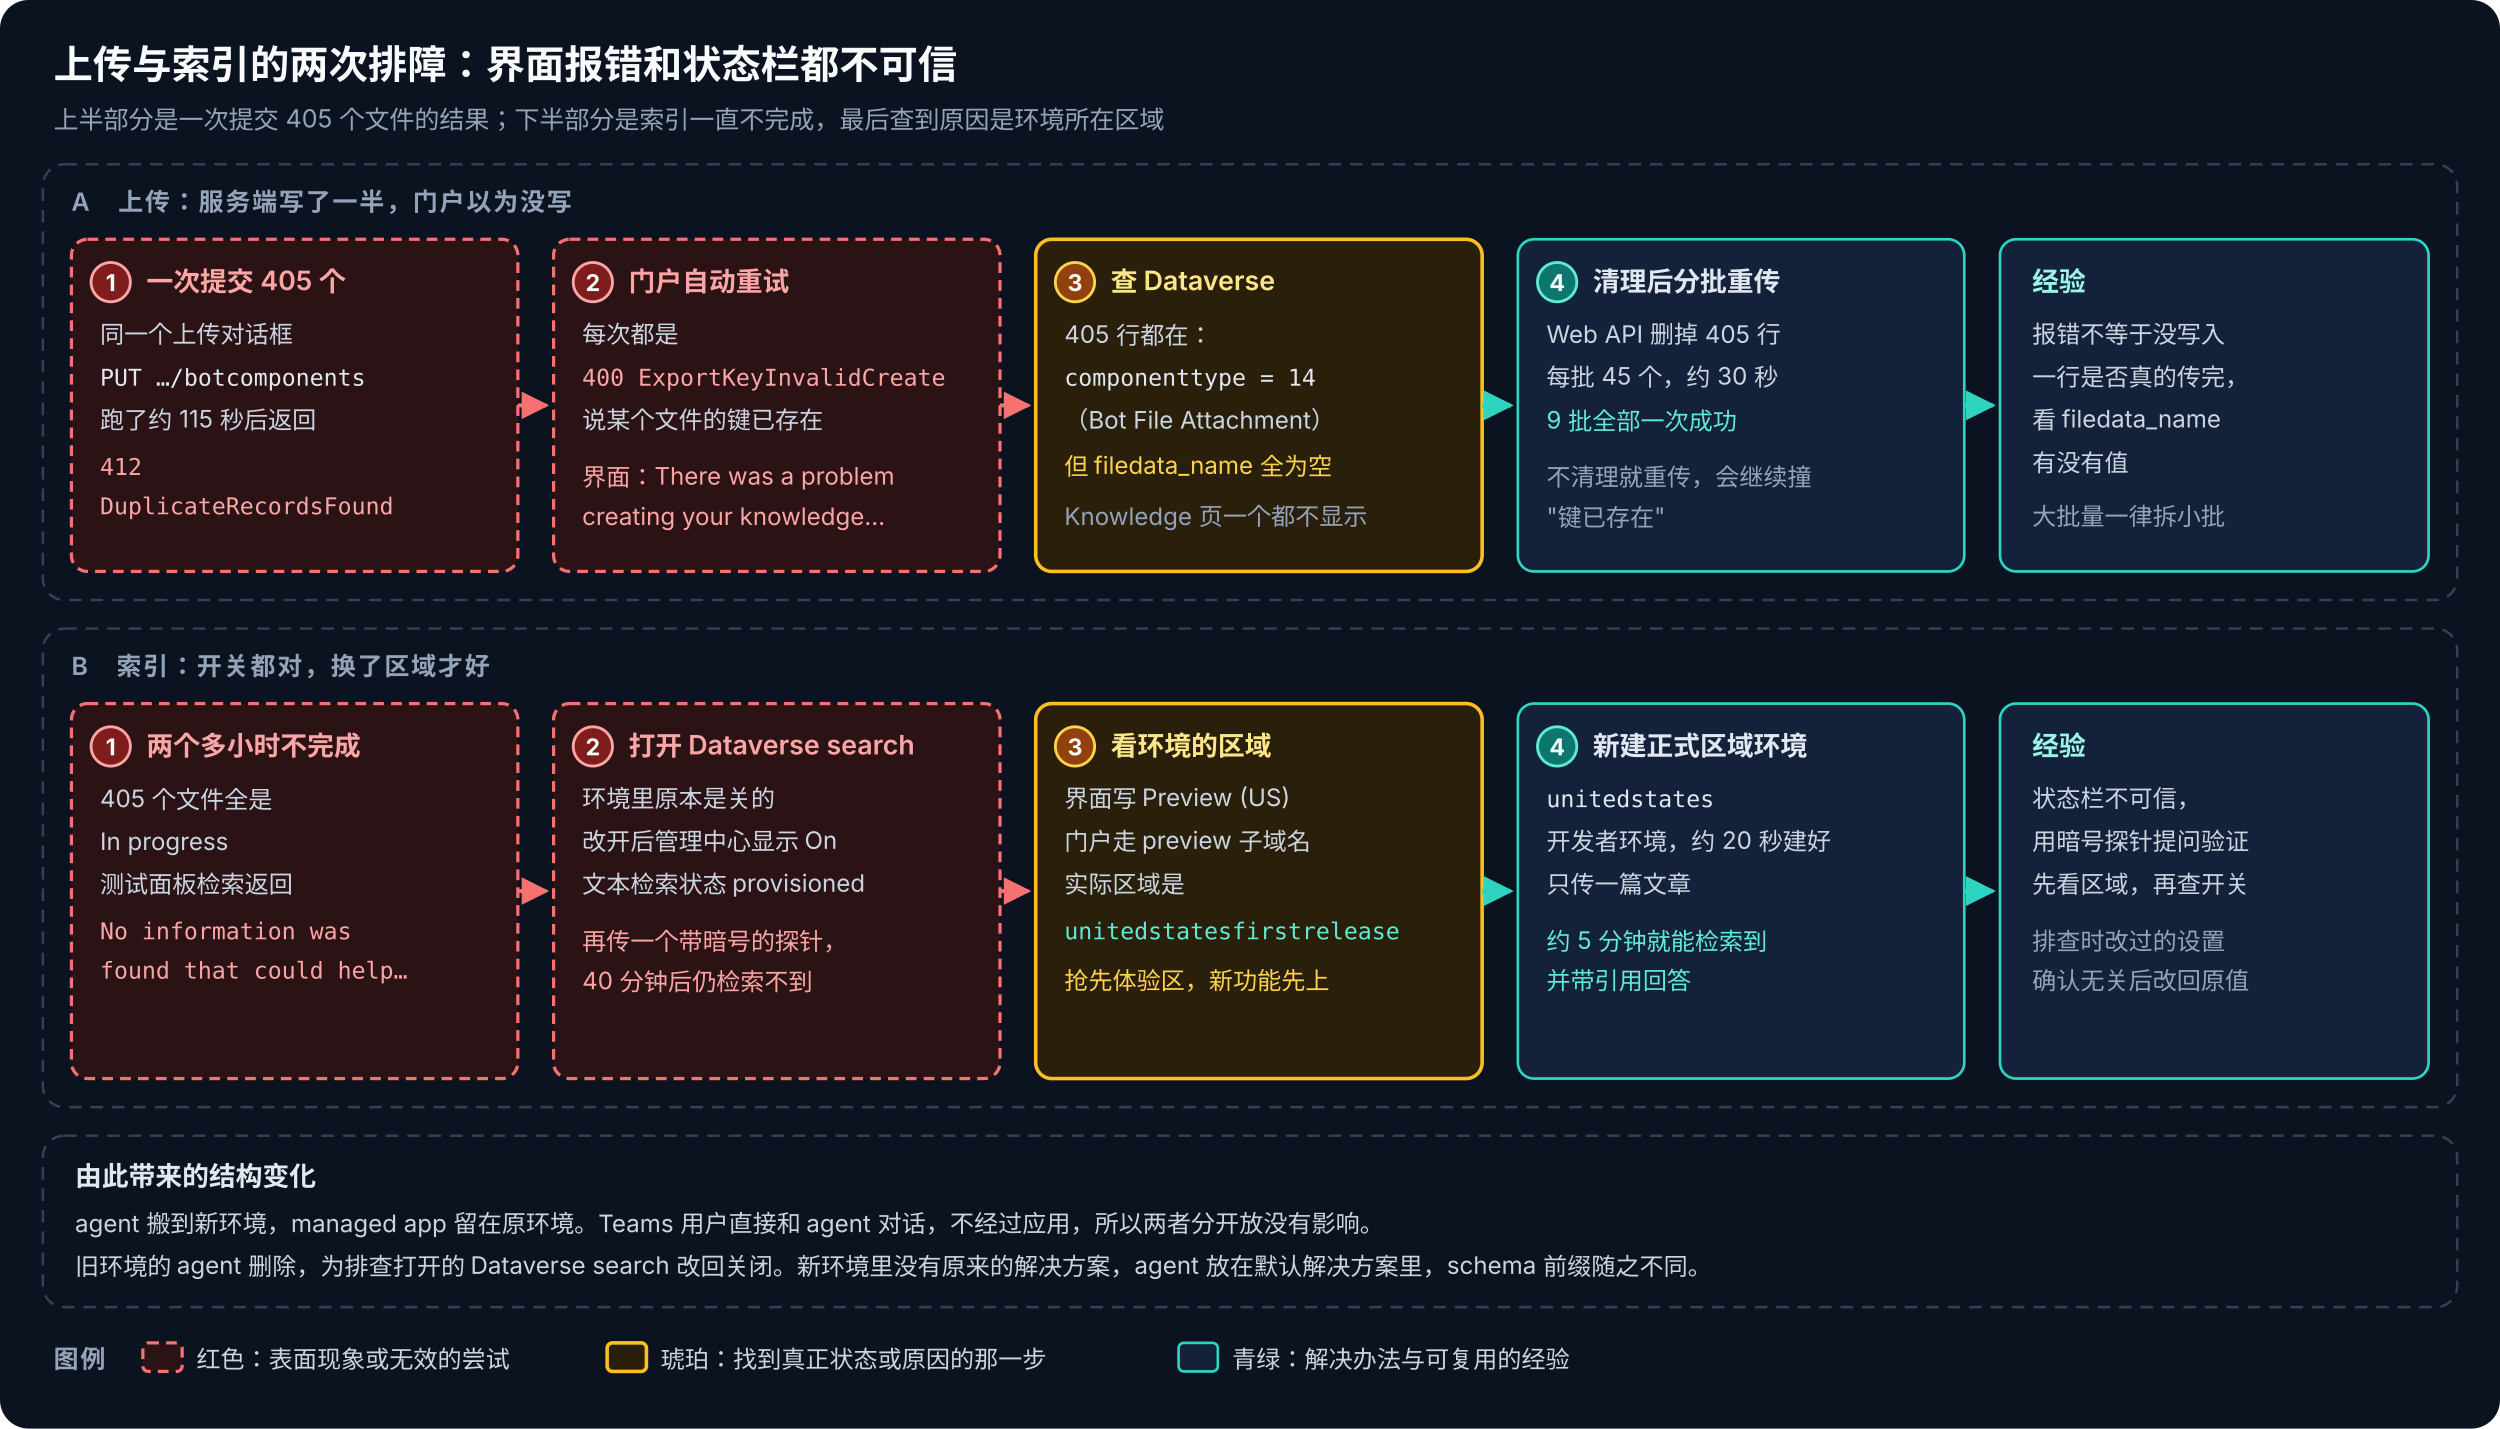
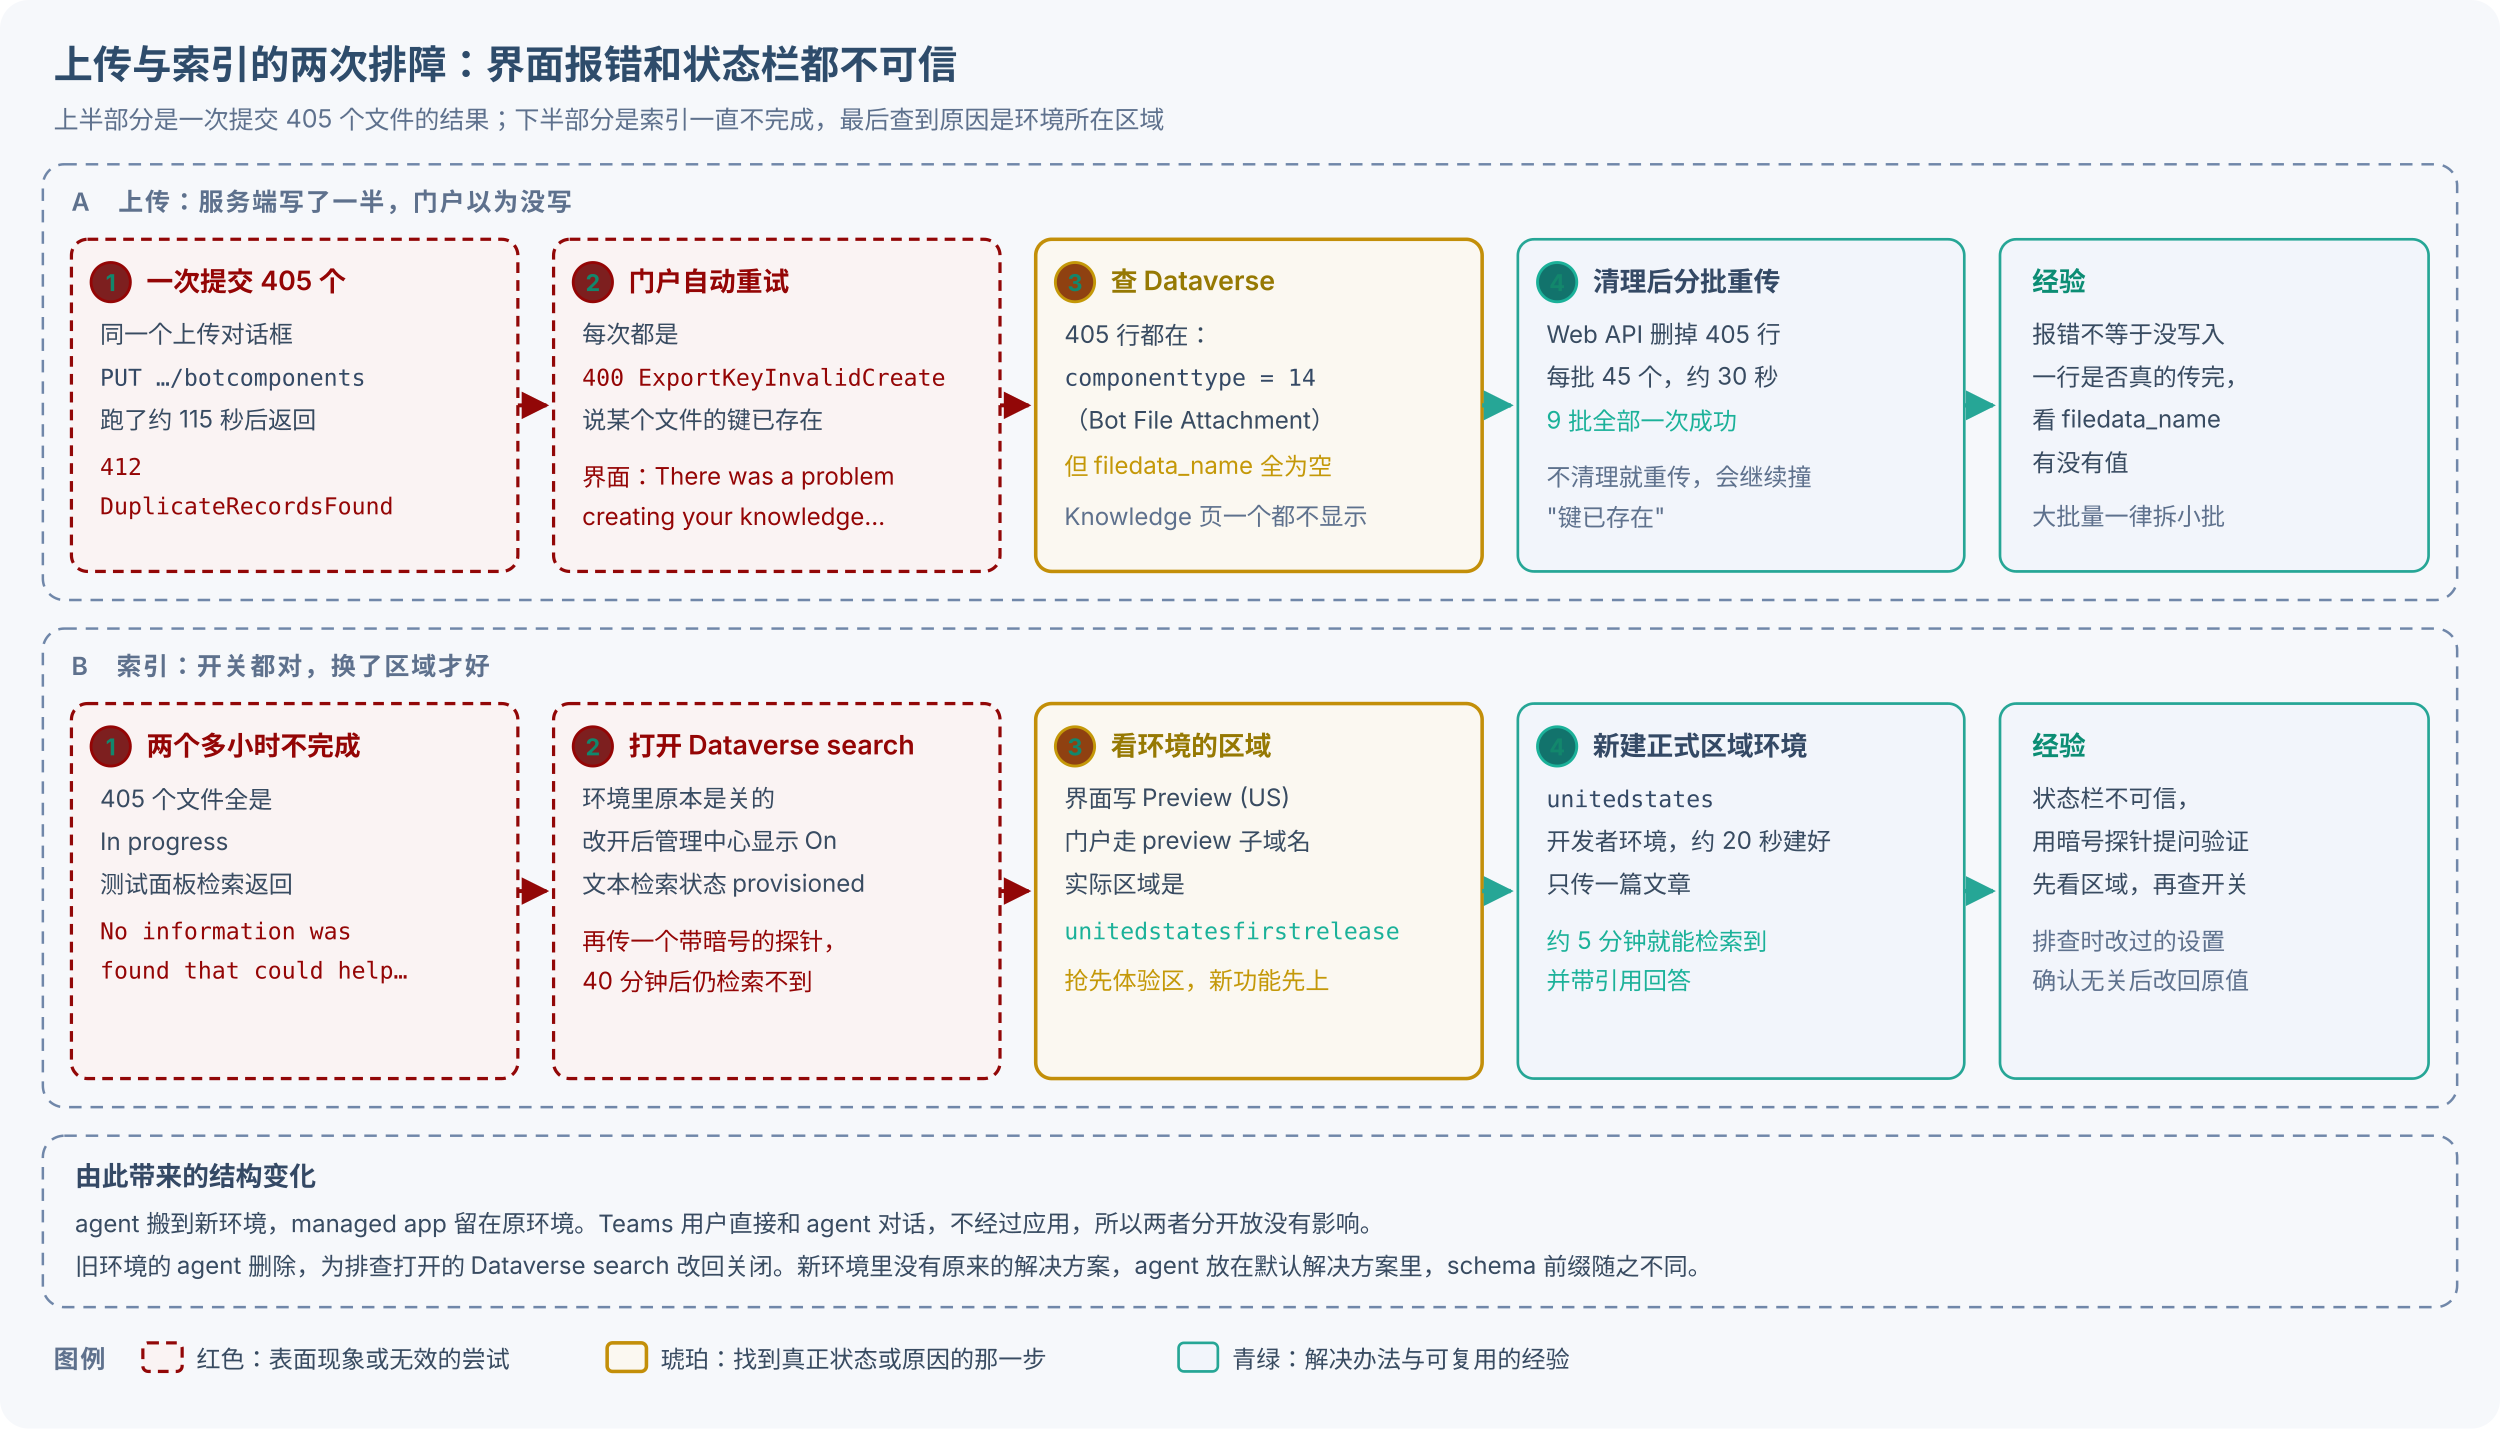
<svg xmlns="http://www.w3.org/2000/svg" viewBox="0 0 1400 800" width="1400" height="800" font-family="-apple-system, 'PingFang SC', 'Microsoft YaHei', 'Segoe UI', sans-serif">
  <defs>
    <style>
-       .bg { fill: #0b1220; }
-       .zone { fill: none; stroke: #334155; stroke-width: 1.4; stroke-dasharray: 7 5; }
-       .zt { fill: #94a3b8; font-size: 14px; font-weight: 600; letter-spacing: 1px; }
-       .card { fill: #13213a; stroke: #2dd4bf; stroke-width: 1.5; }
-       .hot { fill: #2a1f0b; stroke: #fbbf24; stroke-width: 2; animation: pulse 2.4s ease-in-out infinite; }
-       .bad { fill: #2a1215; stroke: #f87171; stroke-width: 1.8; stroke-dasharray: 6 4; }
-       .h { fill: #e2e8f0; font-size: 15px; font-weight: 600; }
-       .hA { fill: #fde68a; font-size: 15px; font-weight: 600; }
-       .hR { fill: #fca5a5; font-size: 15px; font-weight: 600; }
-       .hG { fill: #99f6e4; font-size: 15px; font-weight: 600; }
-       .t { fill: #cbd5e1; font-size: 13.5px; }
-       .tG { fill: #94a3b8; font-size: 13.5px; }
-       .tA { fill: #fcd34d; font-size: 13.5px; }
-       .tR { fill: #fca5a5; font-size: 13.5px; }
-       .tT { fill: #5eead4; font-size: 13.5px; }
-       .m { fill: #e2e8f0; font-size: 13px; font-family: Menlo, Consolas, monospace; }
-       .mR { fill: #fca5a5; font-size: 13px; font-family: Menlo, Consolas, monospace; }
-       .mT { fill: #5eead4; font-size: 13px; font-family: Menlo, Consolas, monospace; }
-       .title { fill: #f8fafc; font-size: 22px; font-weight: 700; }
-       .sub { fill: #94a3b8; font-size: 14px; }
-       .flowR { stroke: #f87171; stroke-width: 2.2; fill: none; stroke-dasharray: 6 5; animation: dash 1.4s linear infinite; }
-       .flow { stroke: #2dd4bf; stroke-width: 2.4; fill: none; stroke-dasharray: 9 6; animation: dash 1.2s linear infinite; }
-       .num { fill: #0f766e; stroke: #5eead4; stroke-width: 1.6; }
-       .numA { fill: #92400e; stroke: #fcd34d; stroke-width: 1.6; }
-       .numR { fill: #7f1d1d; stroke: #fca5a5; stroke-width: 1.6; }
-       .nt { fill: #f0fdfa; font-size: 13px; font-weight: 700; text-anchor: middle; }
-       .lg { fill: #cbd5e1; font-size: 13.5px; }
+       .bg { fill: #f6f8fb; }
+       .zone { fill: none; stroke: #7087a9; stroke-width: 1.4; stroke-dasharray: 7 5; }
+       .zt { fill: #5e718d; font-size: 14px; font-weight: 600; letter-spacing: 1px; }
+       .card { fill: #f2f5fb; stroke: #26a696; stroke-width: 1.5; }
+       .hot { fill: #fbf8f1; stroke: #c38f09; stroke-width: 2; animation: pulse 2.4s ease-in-out infinite; }
+       .bad { fill: #faf3f3; stroke: #920707; stroke-width: 1.8; stroke-dasharray: 6 4; }
+       .h { fill: #344965; font-size: 15px; font-weight: 600; }
+       .hA { fill: #967903; font-size: 15px; font-weight: 600; }
+       .hR { fill: #940505; font-size: 15px; font-weight: 600; }
+       .hG { fill: #0c8d74; font-size: 15px; font-weight: 600; }
+       .t { fill: #384b61; font-size: 13.5px; }
+       .tG { fill: #5e718d; font-size: 13.5px; }
+       .tA { fill: #c49808; font-size: 13.5px; }
+       .tR { fill: #940505; font-size: 13.5px; }
+       .tT { fill: #1bb199; font-size: 13.5px; }
+       .m { fill: #344965; font-size: 13px; font-family: Menlo, Consolas, monospace; }
+       .mR { fill: #940505; font-size: 13px; font-family: Menlo, Consolas, monospace; }
+       .mT { fill: #1bb199; font-size: 13px; font-family: Menlo, Consolas, monospace; }
+       .title { fill: #2e4c6b; font-size: 22px; font-weight: 700; }
+       .sub { fill: #5e718d; font-size: 14px; }
+       .flowR { stroke: #920707; stroke-width: 2.2; fill: none; stroke-dasharray: 6 5; animation: dash 1.4s linear infinite; }
+       .flow { stroke: #26a696; stroke-width: 2.4; fill: none; stroke-dasharray: 9 6; animation: dash 1.2s linear infinite; }
+       .num { fill: #12736c; stroke: #1bb199; stroke-width: 1.6; }
+       .numA { fill: #8f4111; stroke: #c49808; stroke-width: 1.6; }
+       .numR { fill: #7d1f1f; stroke: #940505; stroke-width: 1.6; }
+       .nt { fill: #12876c; font-size: 13px; font-weight: 700; text-anchor: middle; }
+       .lg { fill: #384b61; font-size: 13.5px; }
      @keyframes dash { to { stroke-dashoffset: -30; } }
      @keyframes pulse { 0%,100% { opacity: 1; } 50% { opacity: 0.6; } }
    </style>
    <marker id="ar" viewBox="0 0 10 10" refX="9" refY="5" markerWidth="7" markerHeight="7" orient="auto">
-       <path d="M0,0 L10,5 L0,10 z" fill="#2dd4bf" />
+       <path d="M0,0 L10,5 L0,10 z" fill="#26a696" />
    </marker>
    <marker id="arR" viewBox="0 0 10 10" refX="9" refY="5" markerWidth="7" markerHeight="7" orient="auto">
-       <path d="M0,0 L10,5 L0,10 z" fill="#f87171" />
+       <path d="M0,0 L10,5 L0,10 z" fill="#920707" />
    </marker>
  </defs>
  <rect class="bg" width="1400" height="800" rx="16" />
  <text class="title" x="30" y="44">上传与索引的两次排障：界面报错和状态栏都不可信</text>
  <text class="sub" x="30" y="72">上半部分是一次提交 405 个文件的结果；下半部分是索引一直不完成，最后查到原因是环境所在区域</text>
  <rect class="zone" x="24" y="92" width="1352" height="244" rx="12" />
  <text class="zt" x="40" y="118">A　上传：服务端写了一半，门户以为没写</text>
  <rect class="bad" x="40" y="134" width="250" height="186" rx="9" />
  <circle class="numR" cx="62" cy="158" r="11" />
  <text class="nt" x="62" y="163">1</text>
  <text class="hR" x="82" y="163">一次提交 405 个</text>
  <text class="t" x="56" y="192">同一个上传对话框</text>
  <text class="m" x="56" y="216">PUT …/botcomponents</text>
  <text class="t" x="56" y="240">跑了约 115 秒后返回</text>
  <text class="mR" x="56" y="266">412</text>
  <text class="mR" x="56" y="288">DuplicateRecordsFound</text>
  <rect class="bad" x="310" y="134" width="250" height="186" rx="9" />
  <circle class="numR" cx="332" cy="158" r="11" />
  <text class="nt" x="332" y="163">2</text>
  <text class="hR" x="352" y="163">门户自动重试</text>
  <text class="t" x="326" y="192">每次都是</text>
  <text class="mR" x="326" y="216">400 ExportKeyInvalidCreate</text>
  <text class="t" x="326" y="240">说某个文件的键已存在</text>
  <text class="tR" x="326" y="272">界面：There was a problem</text>
  <text class="tR" x="326" y="294">creating your knowledge…</text>
  <rect class="hot" x="580" y="134" width="250" height="186" rx="9" />
  <circle class="numA" cx="602" cy="158" r="11" />
  <text class="nt" x="602" y="163">3</text>
  <text class="hA" x="622" y="163">查 Dataverse</text>
  <text class="t" x="596" y="192">405 行都在：</text>
  <text class="m" x="596" y="216">componenttype = 14</text>
  <text class="t" x="596" y="240">（Bot File Attachment）</text>
  <text class="tA" x="596" y="266">但 filedata_name 全为空</text>
  <text class="tG" x="596" y="294">Knowledge 页一个都不显示</text>
  <rect class="card" x="850" y="134" width="250" height="186" rx="9" />
  <circle class="num" cx="872" cy="158" r="11" />
  <text class="nt" x="872" y="163">4</text>
  <text class="h" x="892" y="163">清理后分批重传</text>
  <text class="t" x="866" y="192">Web API 删掉 405 行</text>
  <text class="t" x="866" y="216">每批 45 个，约 30 秒</text>
  <text class="tT" x="866" y="240">9 批全部一次成功</text>
  <text class="tG" x="866" y="272">不清理就重传，会继续撞</text>
  <text class="tG" x="866" y="294">"键已存在"</text>
  <rect class="card" x="1120" y="134" width="240" height="186" rx="9" />
  <text class="hG" x="1138" y="163">经验</text>
  <text class="t" x="1138" y="192">报错不等于没写入</text>
  <text class="t" x="1138" y="216">一行是否真的传完，</text>
  <text class="t" x="1138" y="240">看 filedata_name</text>
  <text class="t" x="1138" y="264">有没有值</text>
  <text class="tG" x="1138" y="294">大批量一律拆小批</text>
  <path class="flowR" d="M290,227 L306,227" marker-end="url(#arR)" />
  <path class="flowR" d="M560,227 L576,227" marker-end="url(#arR)" />
  <path class="flow" d="M830,227 L846,227" marker-end="url(#ar)" />
  <path class="flow" d="M1100,227 L1116,227" marker-end="url(#ar)" />
  <rect class="zone" x="24" y="352" width="1352" height="268" rx="12" />
  <text class="zt" x="40" y="378">B　索引：开关都对，换了区域才好</text>
  <rect class="bad" x="40" y="394" width="250" height="210" rx="9" />
  <circle class="numR" cx="62" cy="418" r="11" />
  <text class="nt" x="62" y="423">1</text>
  <text class="hR" x="82" y="423">两个多小时不完成</text>
  <text class="t" x="56" y="452">405 个文件全是</text>
  <text class="t" x="56" y="476">In progress</text>
  <text class="t" x="56" y="500">测试面板检索返回</text>
  <text class="mR" x="56" y="526">No information was</text>
  <text class="mR" x="56" y="548">found that could help…</text>
  <rect class="bad" x="310" y="394" width="250" height="210" rx="9" />
  <circle class="numR" cx="332" cy="418" r="11" />
  <text class="nt" x="332" y="423">2</text>
  <text class="hR" x="352" y="423">打开 Dataverse search</text>
  <text class="t" x="326" y="452">环境里原本是关的</text>
  <text class="t" x="326" y="476">改开后管理中心显示 On</text>
  <text class="t" x="326" y="500">文本检索状态 provisioned</text>
  <text class="tR" x="326" y="532">再传一个带暗号的探针，</text>
  <text class="tR" x="326" y="554">40 分钟后仍检索不到</text>
  <rect class="hot" x="580" y="394" width="250" height="210" rx="9" />
  <circle class="numA" cx="602" cy="418" r="11" />
  <text class="nt" x="602" y="423">3</text>
  <text class="hA" x="622" y="423">看环境的区域</text>
  <text class="t" x="596" y="452">界面写 Preview (US)</text>
  <text class="t" x="596" y="476">门户走 preview 子域名</text>
  <text class="t" x="596" y="500">实际区域是</text>
  <text class="mT" x="596" y="526">unitedstatesfirstrelease</text>
  <text class="tA" x="596" y="554">抢先体验区，新功能先上</text>
  <rect class="card" x="850" y="394" width="250" height="210" rx="9" />
  <circle class="num" cx="872" cy="418" r="11" />
  <text class="nt" x="872" y="423">4</text>
  <text class="h" x="892" y="423">新建正式区域环境</text>
  <text class="m" x="866" y="452">unitedstates</text>
  <text class="t" x="866" y="476">开发者环境，约 20 秒建好</text>
  <text class="t" x="866" y="500">只传一篇文章</text>
  <text class="tT" x="866" y="532">约 5 分钟就能检索到</text>
  <text class="tT" x="866" y="554">并带引用回答</text>
  <rect class="card" x="1120" y="394" width="240" height="210" rx="9" />
  <text class="hG" x="1138" y="423">经验</text>
  <text class="t" x="1138" y="452">状态栏不可信，</text>
  <text class="t" x="1138" y="476">用暗号探针提问验证</text>
  <text class="t" x="1138" y="500">先看区域，再查开关</text>
  <text class="tG" x="1138" y="532">排查时改过的设置</text>
  <text class="tG" x="1138" y="554">确认无关后改回原值</text>
  <path class="flowR" d="M290,499 L306,499" marker-end="url(#arR)" />
  <path class="flowR" d="M560,499 L576,499" marker-end="url(#arR)" />
  <path class="flow" d="M830,499 L846,499" marker-end="url(#ar)" />
  <path class="flow" d="M1100,499 L1116,499" marker-end="url(#ar)" />
  <rect class="zone" x="24" y="636" width="1352" height="96" rx="12" />
  <text class="h" x="42" y="664">由此带来的结构变化</text>
  <text class="t" x="42" y="690">agent 搬到新环境，managed app 留在原环境。Teams 用户直接和 agent 对话，不经过应用，所以两者分开放没有影响。</text>
  <text class="t" x="42" y="714">旧环境的 agent 删除，为排查打开的 Dataverse search 改回关闭。新环境里没有原来的解决方案，agent 放在默认解决方案里，schema 前缀随之不同。</text>
  <text class="zt" x="30" y="766">图例</text>
  <rect class="bad" x="80" y="752" width="22" height="16" rx="3" />
  <text class="lg" x="110" y="766">红色：表面现象或无效的尝试</text>
  <rect class="hot" x="340" y="752" width="22" height="16" rx="3" />
  <text class="lg" x="370" y="766">琥珀：找到真正状态或原因的那一步</text>
  <rect class="card" x="660" y="752" width="22" height="16" rx="3" />
  <text class="lg" x="690" y="766">青绿：解决办法与可复用的经验</text>
</svg>
